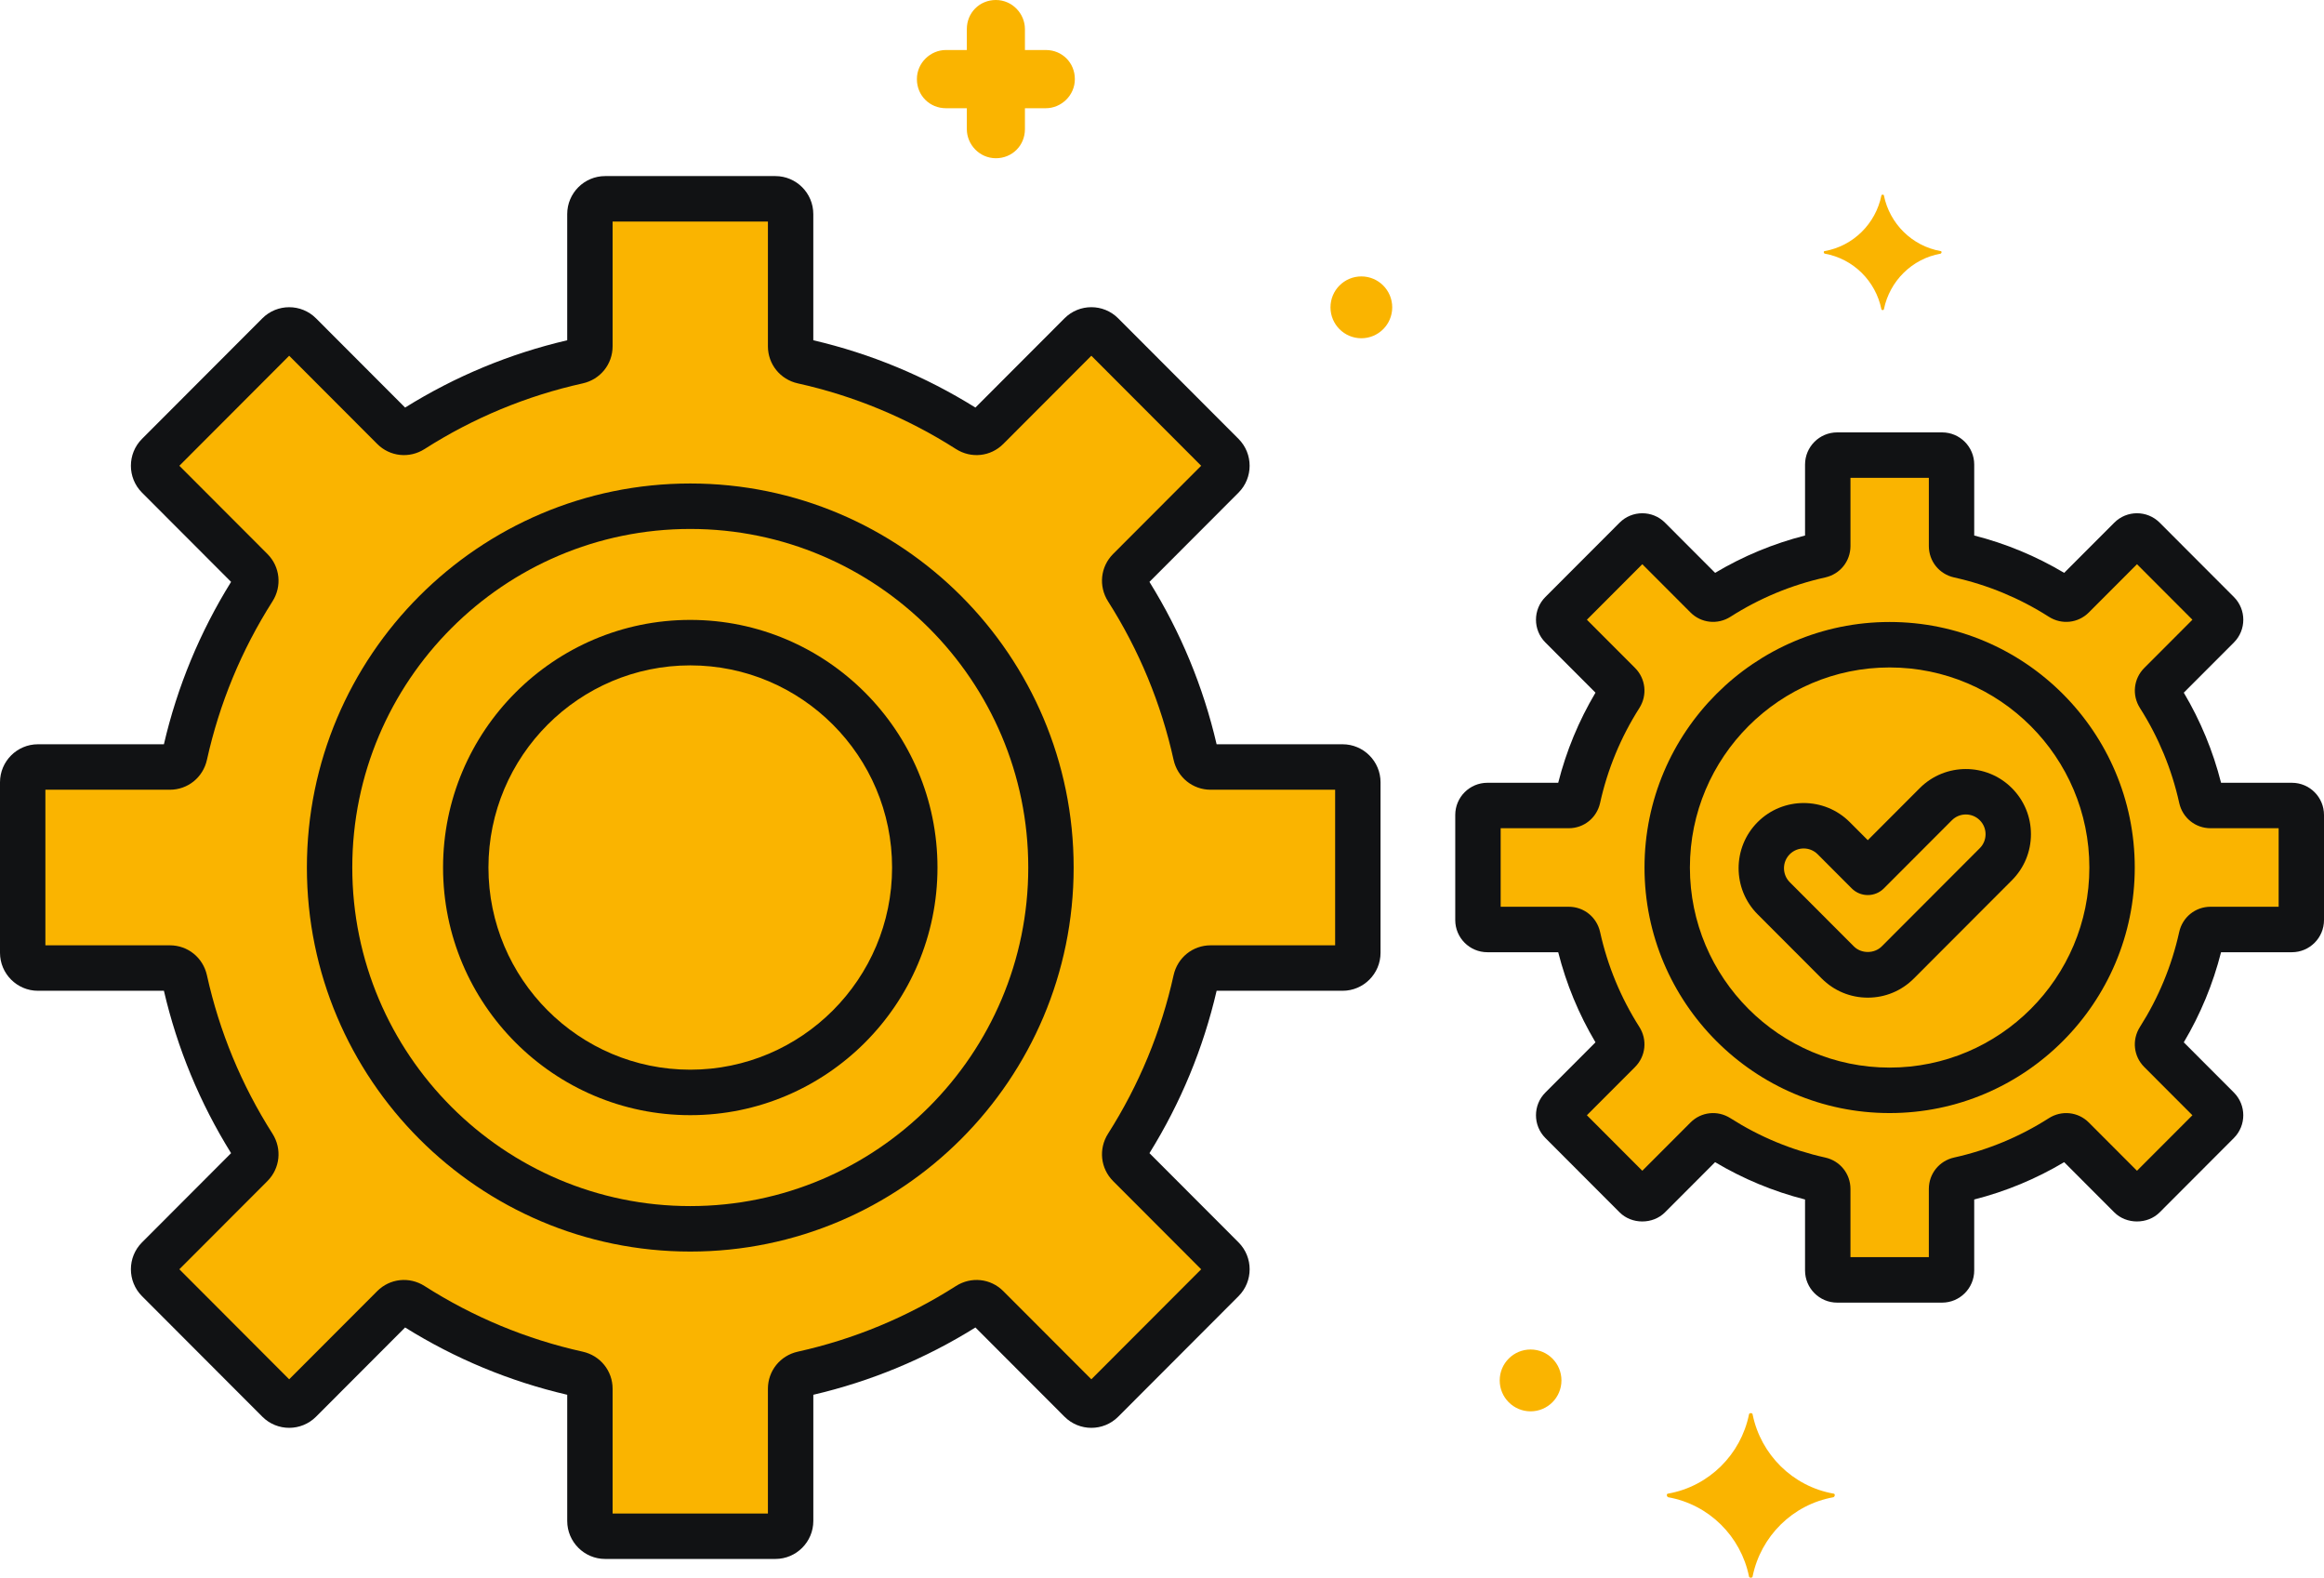
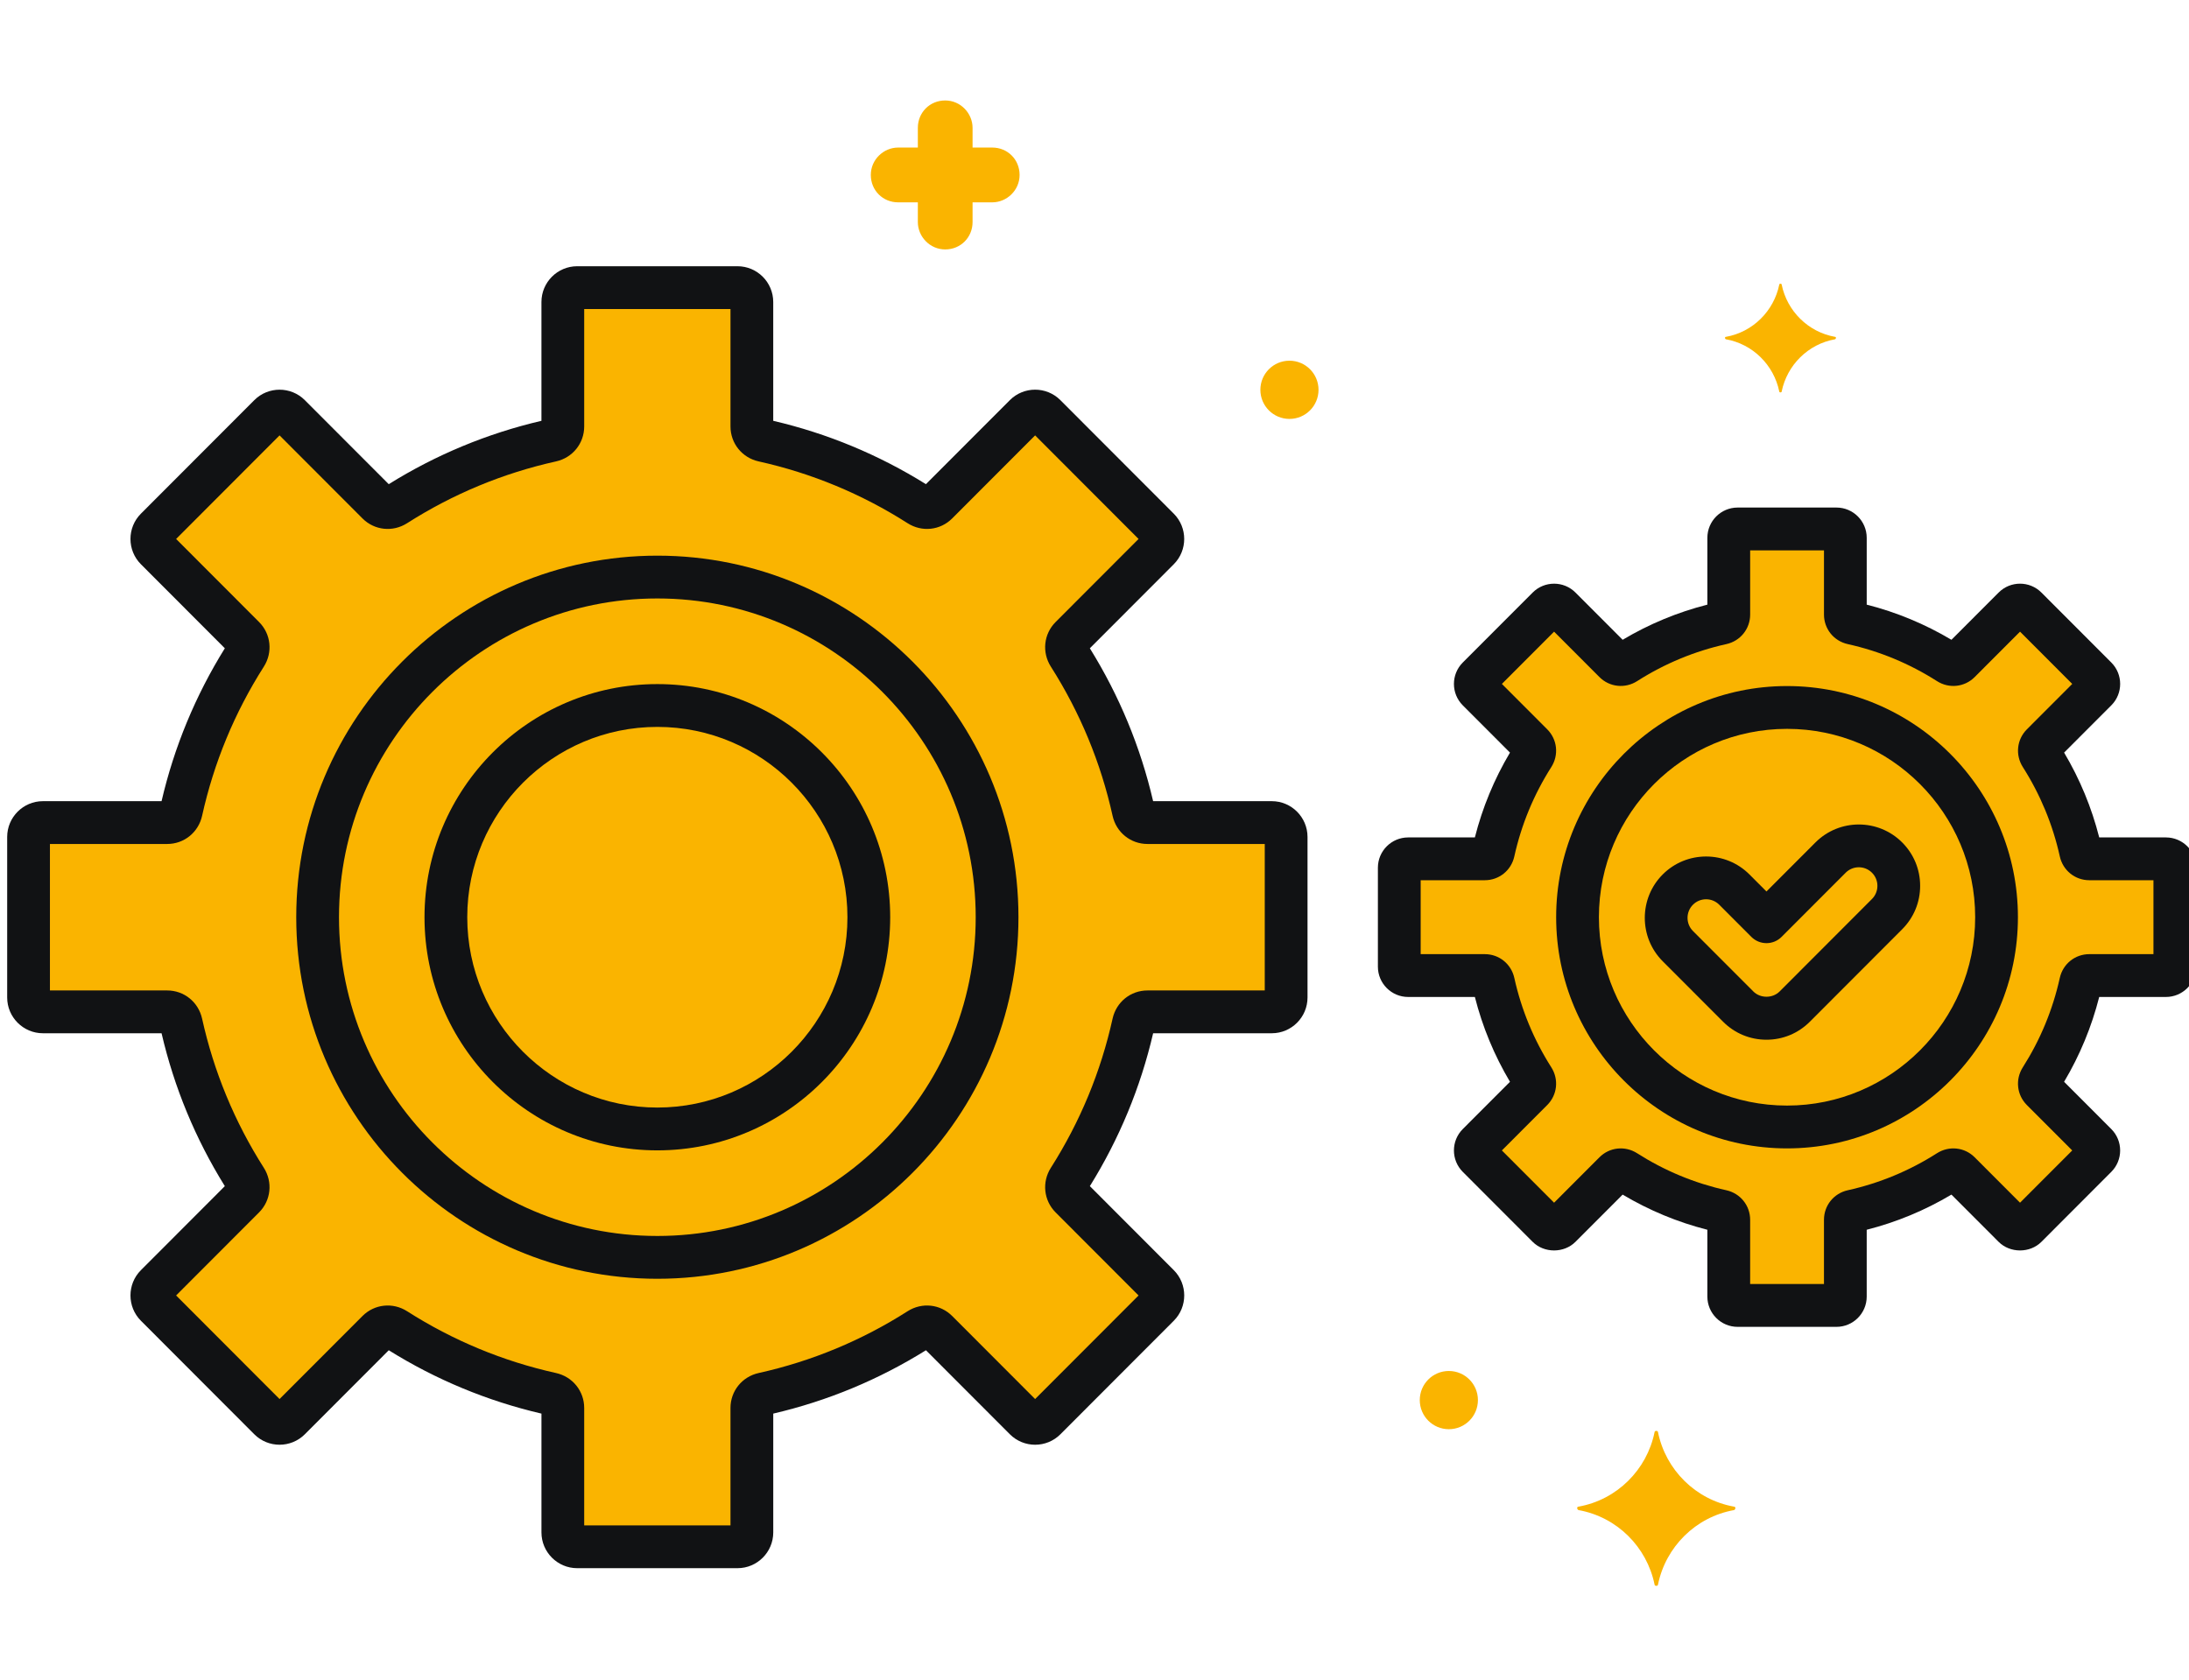
- <svg xmlns="http://www.w3.org/2000/svg" width="305" height="207" viewBox="0 0 305 207" fill="none">
-   <g id="Layer_31">
-     <g id="Group">
-       <path id="Path" d="M106.82 45.969C106.82 45.969 96.14 45.969 96.14 45.969C95.557 45.969 95.061 45.559 94.935 44.989C93.865 40.153 91.964 35.63 89.387 31.58C89.073 31.087 89.134 30.446 89.546 30.034C89.546 30.034 97.099 22.471 97.099 22.471C97.58 21.988 97.58 21.206 97.099 20.724C97.099 20.724 87.358 10.969 87.358 10.969C86.876 10.487 86.095 10.487 85.614 10.969C85.614 10.969 78.061 18.532 78.061 18.532C77.649 18.945 77.008 19.006 76.517 18.692C72.474 16.111 67.957 14.207 63.127 13.136C62.557 13.009 62.148 12.513 62.148 11.93C62.148 11.93 62.148 1.235 62.148 1.235C62.148 0.552 61.595 0 60.914 0C60.914 0 47.138 0 47.138 0C46.457 0 45.905 0.554 45.905 1.235C45.905 1.235 45.905 11.93 45.905 11.93C45.905 12.513 45.495 13.009 44.926 13.136C40.097 14.207 35.58 16.111 31.535 18.692C31.043 19.006 30.404 18.945 29.991 18.532C29.991 18.532 22.439 10.969 22.439 10.969C21.958 10.487 21.176 10.487 20.695 10.969C20.695 10.969 10.954 20.724 10.954 20.724C10.473 21.206 10.473 21.988 10.954 22.471C10.954 22.471 18.506 30.034 18.506 30.034C18.918 30.446 18.979 31.088 18.666 31.58C16.089 35.63 14.187 40.152 13.117 44.989C12.991 45.559 12.495 45.969 11.913 45.969C11.913 45.969 1.233 45.969 1.233 45.969C0.552 45.969 0 46.523 0 47.204C0 47.204 0 61 0 61C0 61.682 0.553 62.236 1.233 62.236C1.233 62.236 11.913 62.236 11.913 62.236C12.495 62.236 12.991 62.646 13.117 63.217C14.187 68.052 16.089 72.575 18.666 76.626C18.979 77.119 18.918 77.759 18.506 78.172C18.506 78.172 10.954 85.735 10.954 85.735C10.473 86.217 10.473 87 10.954 87.482C10.954 87.482 20.695 97.236 20.695 97.236C21.176 97.718 21.958 97.718 22.439 97.236C22.439 97.236 29.991 89.672 29.991 89.672C30.404 89.259 31.045 89.198 31.535 89.512C35.579 92.093 40.096 93.998 44.926 95.069C45.495 95.195 45.905 95.691 45.905 96.275C45.905 96.275 45.905 106.97 45.905 106.97C45.905 107.652 46.458 108.204 47.138 108.204C47.138 108.204 60.914 108.204 60.914 108.204C61.596 108.204 62.148 107.651 62.148 106.97C62.148 106.97 62.148 96.275 62.148 96.275C62.148 95.691 62.557 95.195 63.127 95.069C67.957 93.997 72.472 92.093 76.517 89.512C77.009 89.198 77.649 89.259 78.061 89.672C78.061 89.672 85.614 97.236 85.614 97.236C86.095 97.718 86.876 97.718 87.358 97.236C87.358 97.236 97.099 87.482 97.099 87.482C97.58 87 97.58 86.217 97.099 85.735C97.099 85.735 89.546 78.172 89.546 78.172C89.134 77.759 89.073 77.117 89.387 76.626C91.964 72.576 93.865 68.053 94.935 63.217C95.061 62.647 95.557 62.236 96.14 62.236C96.14 62.236 106.82 62.236 106.82 62.236C107.501 62.236 108.053 61.682 108.053 61C108.053 61 108.053 47.204 108.053 47.204C108.053 46.523 107.5 45.969 106.82 45.969C106.82 45.969 106.82 45.969 106.82 45.969Z" fill="#FAB400" fill-rule="evenodd" transform="translate(193.97 59.719)" />
-       <path id="Path" d="M173.222 74.546C173.222 74.546 155.903 74.546 155.903 74.546C154.958 74.546 154.154 73.88 153.949 72.956C152.215 65.114 149.131 57.78 144.952 51.213C144.443 50.415 144.542 49.375 145.21 48.705C145.21 48.705 157.458 36.44 157.458 36.44C158.24 35.658 158.24 34.389 157.458 33.607C157.458 33.607 141.661 17.788 141.661 17.788C140.88 17.005 139.613 17.005 138.832 17.788C138.832 17.788 126.584 30.053 126.584 30.053C125.915 30.722 124.877 30.821 124.079 30.311C117.522 26.126 110.198 23.038 102.367 21.301C101.444 21.096 100.779 20.292 100.779 19.345C100.779 19.345 100.779 2.003 100.779 2.003C100.779 0.897 99.883 0 98.779 0C98.779 0 76.441 0 76.441 0C75.337 0 74.441 0.897 74.441 2.003C74.441 2.003 74.441 19.346 74.441 19.346C74.441 20.292 73.776 21.097 72.852 21.302C65.021 23.04 57.698 26.127 51.14 30.313C50.343 30.822 49.304 30.723 48.636 30.054C48.636 30.054 36.388 17.789 36.388 17.789C35.606 17.006 34.34 17.006 33.559 17.789C33.559 17.789 17.763 33.607 17.763 33.607C16.981 34.389 16.981 35.658 17.763 36.44C17.763 36.44 30.01 48.705 30.01 48.705C30.679 49.375 30.778 50.415 30.269 51.213C26.09 57.781 23.006 65.114 21.271 72.956C21.067 73.88 20.264 74.546 19.317 74.546C19.317 74.546 2 74.546 2 74.546C0.896 74.546 0 75.444 0 76.549C0 76.549 0 98.921 0 98.921C0 100.027 0.896 100.924 2 100.924C2 100.924 19.319 100.924 19.319 100.924C20.264 100.924 21.068 101.59 21.273 102.515C23.007 110.357 26.091 117.691 30.27 124.257C30.779 125.055 30.68 126.096 30.012 126.765C30.012 126.765 17.764 139.03 17.764 139.03C16.982 139.813 16.982 141.081 17.764 141.864C17.764 141.864 33.561 157.683 33.561 157.683C34.342 158.465 35.609 158.465 36.39 157.683C36.39 157.683 48.638 145.418 48.638 145.418C49.306 144.748 50.345 144.649 51.142 145.159C57.7 149.344 65.024 152.432 72.855 154.169C73.778 154.374 74.443 155.178 74.443 156.126C74.443 156.126 74.443 173.468 74.443 173.468C74.443 174.574 75.339 175.472 76.443 175.472C76.443 175.472 98.783 175.472 98.783 175.472C99.888 175.472 100.784 174.574 100.784 173.468C100.784 173.468 100.784 156.126 100.784 156.126C100.784 155.18 101.449 154.374 102.372 154.169C110.203 152.432 117.527 149.344 124.084 145.159C124.881 144.649 125.92 144.749 126.589 145.418C126.589 145.418 138.836 157.683 138.836 157.683C139.618 158.465 140.884 158.465 141.666 157.683C141.666 157.683 157.463 141.864 157.463 141.864C158.244 141.081 158.244 139.813 157.463 139.03C157.463 139.03 145.215 126.765 145.215 126.765C144.547 126.096 144.448 125.055 144.957 124.257C149.136 117.691 152.219 110.357 153.954 102.515C154.159 101.59 154.962 100.924 155.908 100.924C155.908 100.924 173.226 100.924 173.226 100.924C174.331 100.924 175.227 100.027 175.227 98.921C175.227 98.921 175.227 76.549 175.227 76.549C175.222 75.442 174.326 74.546 173.222 74.546C173.222 74.546 173.222 74.546 173.222 74.546Z" fill="#FAB400" fill-rule="evenodd" transform="translate(2.979 26.086)" />
-       <path id="Oval" d="M0 47.427C0 21.234 21.204 0 47.361 0C73.517 0 94.721 21.234 94.721 47.427C94.721 73.62 73.517 94.854 47.361 94.854C21.204 94.854 0 73.62 0 47.427Z" fill="#FAB400" fill-rule="evenodd" transform="translate(43.292 66.383)" />
-       <path id="Oval" d="M0 29.506C0 13.21 13.192 0 29.465 0C45.738 0 58.93 13.21 58.93 29.506C58.93 45.802 45.738 59.012 29.465 59.012C13.192 59.012 0 45.802 0 29.506Z" fill="#FAB400" fill-rule="evenodd" transform="translate(61.125 84.313)" />
-       <path id="Oval" d="M0 29.233C0 13.088 13.07 0 29.192 0C45.314 0 58.384 13.088 58.384 29.233C58.384 45.378 45.314 58.466 29.192 58.466C13.07 58.466 0 45.378 0 29.233Z" fill="#FAB400" fill-rule="evenodd" transform="translate(218.803 84.586)" />
-       <path id="Path" d="M30.782 1.632C28.608 -0.544 25.085 -0.544 22.91 1.632C22.91 1.632 13.98 10.575 13.98 10.575C13.98 10.575 9.502 6.092 9.502 6.092C7.328 3.916 3.805 3.916 1.631 6.092C-0.544 8.268 -0.544 11.798 1.631 13.975C1.631 13.975 10.043 22.399 10.043 22.399C11.131 23.487 12.555 24.031 13.98 24.031C15.405 24.031 16.828 23.487 17.916 22.399C17.916 22.399 30.783 9.514 30.783 9.514C32.956 7.339 32.956 3.81 30.782 1.632C30.782 1.632 30.782 1.632 30.782 1.632Z" fill="#FAB400" fill-rule="evenodd" transform="translate(231.148 103.879)" />
-       <path id="Path" d="M15.341 7.408C11.579 6.739 8.653 3.808 7.9 0.125C7.9 -0.042 7.565 -0.042 7.565 0.125C6.812 3.808 3.888 6.739 0.125 7.408C-0.042 7.408 -0.042 7.658 0.125 7.743C3.886 8.412 6.812 11.343 7.565 15.026C7.565 15.193 7.9 15.193 7.9 15.026C8.652 11.343 11.578 8.412 15.341 7.743C15.507 7.658 15.507 7.408 15.341 7.408C15.341 7.408 15.341 7.408 15.341 7.408Z" fill="#FAB400" fill-rule="evenodd" transform="translate(239.346 25.535)" />
-       <path id="Path" d="M4.051 0C1.813 0 0 1.816 0 4.056C0 6.297 1.813 8.113 4.051 8.113C6.288 8.113 8.102 6.297 8.102 4.056C8.102 1.816 6.287 0 4.051 0C4.051 0 4.051 0 4.051 0Z" fill="#FAB400" fill-rule="evenodd" transform="translate(174.612 36.266)" />
-       <path id="Path" d="M16.918 6.562L14.178 6.562C14.178 6.562 14.178 3.818 14.178 3.818C14.178 1.79 12.51 0 10.365 0C8.221 0 6.553 1.67 6.553 3.818C6.553 3.818 6.553 6.562 6.553 6.562C6.553 6.562 3.813 6.562 3.813 6.562C1.787 6.562 0 8.232 0 10.38C0 12.527 1.668 14.198 3.813 14.198C3.813 14.198 6.553 14.198 6.553 14.198C6.553 14.198 6.553 16.942 6.553 16.942C6.553 18.97 8.221 20.76 10.365 20.76C12.51 20.76 14.178 19.089 14.178 16.942C14.178 16.942 14.178 14.198 14.178 14.198C14.178 14.198 16.918 14.198 16.918 14.198C18.943 14.198 20.73 12.527 20.73 10.38C20.73 8.232 19.063 6.562 16.918 6.562C16.918 6.562 16.918 6.562 16.918 6.562Z" fill="#FAB400" fill-rule="evenodd" transform="translate(120.333 0)" />
-       <path id="Path" d="M21.862 10.559C16.501 9.604 12.331 5.429 11.259 0.179C11.259 -0.06 10.782 -0.06 10.782 0.179C9.71 5.429 5.54 9.604 0.179 10.559C-0.06 10.559 -0.06 10.917 0.179 11.036C5.54 11.991 9.71 16.166 10.782 21.416C10.782 21.654 11.259 21.654 11.259 21.416C12.331 16.166 16.501 11.991 21.862 11.036C22.101 10.917 22.101 10.559 21.862 10.559C21.862 10.559 21.862 10.559 21.862 10.559Z" fill="#FAB400" fill-rule="evenodd" transform="translate(218.754 185.402)" />
-       <path id="Path" d="M4.051 0C1.813 0 0 1.816 0 4.056C0 6.297 1.813 8.113 4.051 8.113C6.288 8.113 8.102 6.297 8.102 4.056C8.102 1.816 6.288 0 4.051 0C4.051 0 4.051 0 4.051 0Z" fill="#FAB400" fill-rule="evenodd" transform="translate(196.821 177.055)" />
-       <path id="Shape" d="M109.803 45.971C109.803 45.971 100.505 45.971 100.505 45.971C99.448 41.809 97.808 37.843 95.613 34.148C95.613 34.148 102.19 27.563 102.19 27.563C103.833 25.919 103.833 23.242 102.19 21.597C102.19 21.597 92.449 11.843 92.449 11.843C90.806 10.196 88.132 10.197 86.492 11.843C86.492 11.843 79.915 18.428 79.915 18.428C76.224 16.231 72.264 14.587 68.109 13.53C68.109 13.53 68.109 4.218 68.109 4.218C68.109 1.892 66.22 0 63.897 0C63.897 0 50.12 0 50.12 0C47.797 0 45.907 1.892 45.907 4.218C45.907 4.218 45.907 13.53 45.907 13.53C41.752 14.588 37.79 16.231 34.103 18.428C34.103 18.428 27.525 11.841 27.525 11.841C25.882 10.198 23.21 10.2 21.569 11.843C21.569 11.843 11.827 21.597 11.827 21.597C10.184 23.241 10.184 25.917 11.827 27.563C11.827 27.563 18.404 34.148 18.404 34.148C16.208 37.845 14.567 41.81 13.512 45.971C13.512 45.971 4.213 45.971 4.213 45.971C1.89 45.971 0 47.863 0 50.19C0 50.19 0 63.985 0 63.985C0 66.31 1.89 68.203 4.213 68.203C4.213 68.203 13.512 68.203 13.512 68.203C14.567 72.363 16.208 76.328 18.404 80.025C18.404 80.025 11.827 86.611 11.827 86.611C10.184 88.255 10.184 90.931 11.827 92.576C11.827 92.576 21.567 102.33 21.567 102.33C23.159 103.926 25.933 103.925 27.525 102.331C27.525 102.331 34.102 95.745 34.102 95.745C37.791 97.943 41.752 99.587 45.906 100.644C45.906 100.644 45.906 109.956 45.906 109.956C45.906 112.282 47.796 114.175 50.119 114.175C50.119 114.175 63.895 114.175 63.895 114.175C66.219 114.175 68.108 112.282 68.108 109.956C68.108 109.956 68.108 100.644 68.108 100.644C72.263 99.587 76.223 97.944 79.914 95.745C79.914 95.745 86.489 102.33 86.489 102.33C88.08 103.925 90.858 103.925 92.448 102.331C92.448 102.331 102.188 92.576 102.188 92.576C103.831 90.932 103.831 88.256 102.188 86.611C102.188 86.611 95.612 80.025 95.612 80.025C97.806 76.33 99.447 72.365 100.504 68.203C100.504 68.203 109.802 68.203 109.802 68.203C112.125 68.203 114.014 66.31 114.014 63.985C114.014 63.985 114.014 50.19 114.014 50.19C114.016 47.863 112.126 45.971 109.803 45.971C109.803 45.971 109.803 45.971 109.803 45.971ZM108.059 62.236C108.059 62.236 99.123 62.236 99.123 62.236C97.132 62.236 95.442 63.602 95.01 65.555C94.031 69.983 92.297 74.172 89.859 78.004C88.784 79.692 89.016 81.855 90.424 83.264C90.424 83.264 96.744 89.592 96.744 89.592L89.47 96.874C89.47 96.874 83.151 90.546 83.151 90.546C81.744 89.136 79.583 88.906 77.9 89.979C74.071 92.423 69.888 94.158 65.466 95.139C63.515 95.573 62.154 97.266 62.154 99.258C62.154 99.258 62.154 108.206 62.154 108.206L51.867 108.206C51.867 108.206 51.867 99.258 51.867 99.258C51.867 97.267 50.504 95.573 48.553 95.139C44.131 94.159 39.948 92.423 36.12 89.981C34.433 88.903 32.273 89.137 30.869 90.547C30.869 90.547 24.549 96.874 24.549 96.874L17.275 89.591C17.275 89.591 23.597 83.261 23.597 83.261C25.003 81.851 25.234 79.689 24.161 78.004C21.721 74.171 19.988 69.981 19.009 65.553C18.576 63.599 16.885 62.236 14.896 62.236C14.896 62.236 5.961 62.236 5.961 62.236L5.961 51.934C5.961 51.934 14.896 51.934 14.896 51.934C16.885 51.934 18.576 50.571 19.009 48.616C19.988 44.189 21.721 40 24.161 36.167C25.234 34.481 25.003 32.318 23.596 30.906C23.596 30.906 17.277 24.578 17.277 24.578L24.55 17.294C24.55 17.294 30.868 23.621 30.868 23.621C32.273 25.03 34.432 25.264 36.121 24.189C39.948 21.747 44.131 20.011 48.555 19.03C50.505 18.597 51.868 16.903 51.868 14.912C51.868 14.912 51.868 5.965 51.868 5.965L62.155 5.965C62.155 5.965 62.155 14.912 62.155 14.912C62.155 16.903 63.517 18.597 65.468 19.03C69.889 20.011 74.073 21.747 77.903 24.19C79.587 25.264 81.747 25.032 83.153 23.622C83.153 23.622 89.472 17.294 89.472 17.294L96.746 24.578C96.746 24.578 90.427 30.906 90.427 30.906C89.019 32.315 88.787 34.478 89.861 36.165C92.3 39.998 94.033 44.187 95.013 48.614C95.444 50.569 97.136 51.934 99.125 51.934C99.125 51.934 108.061 51.934 108.061 51.934L108.061 62.236L108.059 62.236Z" fill="#111214" transform="translate(190.986 56.73)" />
-       <path id="Shape" d="M176.2 74.546C176.2 74.546 159.668 74.546 159.668 74.546C157.913 66.995 154.95 59.836 150.852 53.241C150.852 53.241 162.544 41.531 162.544 41.531C164.485 39.588 164.485 36.425 162.544 34.48C162.544 34.48 146.747 18.661 146.747 18.661C144.806 16.716 141.647 16.715 139.706 18.661C139.706 18.661 128.012 30.37 128.012 30.37C121.427 26.266 114.278 23.299 106.737 21.541C106.737 21.541 106.737 4.986 106.737 4.986C106.737 2.237 104.503 0 101.758 0C101.758 0 79.419 0 79.419 0C76.674 0 74.441 2.237 74.441 4.986C74.441 4.986 74.441 21.542 74.441 21.542C66.9 23.3 59.75 26.267 53.166 30.371C53.166 30.371 41.473 18.662 41.473 18.662C39.532 16.718 36.373 16.719 34.432 18.662C34.432 18.662 18.635 34.48 18.635 34.48C16.694 36.424 16.694 39.587 18.635 41.531C18.635 41.531 30.327 53.241 30.327 53.241C26.23 59.834 23.266 66.995 21.511 74.546C21.511 74.546 4.979 74.546 4.979 74.546C2.234 74.546 0 76.783 0 79.532C0 79.532 0 101.902 0 101.902C0 104.651 2.234 106.888 4.979 106.888C4.979 106.888 21.512 106.888 21.512 106.888C23.267 114.441 26.23 121.6 30.327 128.193C30.327 128.193 18.635 139.902 18.635 139.902C16.694 141.846 16.694 145.009 18.635 146.953C18.635 146.953 34.432 162.772 34.432 162.772C36.371 164.716 39.531 164.717 41.473 162.772C41.473 162.772 53.167 151.063 53.167 151.063C59.75 155.168 66.901 158.135 74.442 159.892C74.442 159.892 74.442 176.448 74.442 176.448C74.442 179.196 76.676 181.433 79.421 181.433C79.421 181.433 101.761 181.433 101.761 181.433C104.506 181.433 106.74 179.196 106.74 176.448C106.74 176.448 106.74 159.892 106.74 159.892C114.281 158.134 121.431 155.168 128.015 151.063C128.015 151.063 139.708 162.772 139.708 162.772C141.65 164.718 144.81 164.717 146.75 162.772C146.75 162.772 162.547 146.953 162.547 146.953C164.487 145.01 164.487 141.847 162.547 139.902C162.547 139.902 150.854 128.193 150.854 128.193C154.952 121.599 157.916 114.438 159.669 106.888C159.669 106.888 176.202 106.888 176.202 106.888C178.947 106.888 181.181 104.651 181.181 101.902C181.181 101.902 181.181 79.532 181.181 79.532C181.179 76.783 178.945 74.546 176.2 74.546C176.2 74.546 176.2 74.546 176.2 74.546ZM175.222 100.924C175.222 100.924 158.882 100.924 158.882 100.924C156.532 100.924 154.533 102.538 154.02 104.851C152.385 112.244 149.491 119.237 145.419 125.637C144.149 127.633 144.422 130.191 146.084 131.857C146.084 131.857 157.64 143.43 157.64 143.43L143.227 157.863C143.227 157.863 131.671 146.292 131.671 146.292C130.008 144.626 127.455 144.353 125.459 145.625C119.07 149.703 112.087 152.601 104.702 154.238C102.393 154.751 100.78 156.753 100.78 159.107C100.78 159.107 100.78 175.47 100.78 175.47L80.398 175.47C80.398 175.47 80.398 159.107 80.398 159.107C80.398 156.754 78.784 154.752 76.475 154.238C69.092 152.601 62.109 149.703 55.719 145.624C53.724 144.353 51.17 144.626 49.508 146.291C49.508 146.291 37.951 157.862 37.951 157.862L23.538 143.428C23.538 143.428 35.095 131.855 35.095 131.855C36.757 130.19 37.03 127.633 35.759 125.636C31.687 119.239 28.793 112.245 27.157 104.85C26.645 102.538 24.646 100.924 22.296 100.924C22.296 100.924 5.957 100.924 5.957 100.924L5.957 80.511C5.957 80.511 22.297 80.511 22.297 80.511C24.648 80.511 26.646 78.896 27.159 76.584C28.795 69.19 31.688 62.196 35.761 55.798C37.032 53.8 36.757 51.242 35.095 49.579C35.095 49.579 23.539 38.006 23.539 38.006L37.952 23.572C37.952 23.572 49.509 35.147 49.509 35.147C51.172 36.811 53.727 37.084 55.72 35.811C62.111 31.733 69.094 28.835 76.474 27.198C78.784 26.686 80.398 24.684 80.398 22.329C80.398 22.329 80.398 5.965 80.398 5.965L100.781 5.965C100.781 5.965 100.781 22.328 100.781 22.328C100.781 24.683 102.395 26.685 104.704 27.197C112.086 28.834 119.068 31.732 125.459 35.81C127.454 37.084 130.009 36.81 131.67 35.144C131.67 35.144 143.227 23.571 143.227 23.571L157.64 38.005C157.64 38.005 146.084 49.578 146.084 49.578C144.422 51.242 144.148 53.799 145.419 55.798C149.491 62.196 152.385 69.19 154.02 76.584C154.532 78.896 156.531 80.511 158.882 80.511C158.882 80.511 175.222 80.511 175.222 80.511L175.222 100.924Z" fill="#111214" transform="translate(0 23.102)" />
-       <path id="Shape" d="M50.315 0C22.57 0 0 22.603 0 50.385C0 78.167 22.571 100.771 50.315 100.771C78.058 100.771 100.629 78.168 100.629 50.385C100.629 22.602 78.058 0 50.314 0C50.314 0 50.315 0 50.315 0ZM50.314 94.805C25.856 94.805 5.957 74.879 5.957 50.385C5.957 25.892 25.856 5.965 50.314 5.965C74.773 5.965 94.672 25.892 94.672 50.385C94.672 74.879 74.773 94.805 50.314 94.805C50.314 94.805 50.314 94.805 50.314 94.805Z" fill="#111214" transform="translate(40.276 63.434)" />
-       <path id="Shape" d="M32.443 0C14.553 0 0 14.575 0 32.489C0 50.403 14.554 64.978 32.443 64.978C50.332 64.978 64.887 50.403 64.887 32.489C64.887 14.575 50.332 0 32.443 0C32.443 0 32.443 0 32.443 0ZM32.443 59.012C17.839 59.012 5.957 47.113 5.957 32.488C5.957 17.863 17.839 5.965 32.443 5.965C47.048 5.965 58.929 17.863 58.929 32.488C58.929 47.113 47.048 59.012 32.443 59.012C32.443 59.012 32.443 59.012 32.443 59.012Z" fill="#111214" transform="translate(58.147 81.332)" />
-       <path id="Shape" d="M32.17 0C14.432 0 0 14.452 0 32.215C0 49.978 14.432 64.43 32.17 64.43C49.909 64.43 64.34 49.978 64.34 32.215C64.341 14.452 49.909 0 32.17 0C32.17 0 32.17 0 32.17 0ZM32.17 58.464C17.716 58.464 5.957 46.688 5.957 32.214C5.957 17.739 17.716 5.965 32.17 5.965C46.625 5.965 58.383 17.741 58.383 32.214C58.383 46.687 46.625 58.464 32.17 58.464C32.17 58.464 32.17 58.464 32.17 58.464Z" fill="#111214" transform="translate(215.824 81.605)" />
-       <path id="Shape" d="M35.863 2.501C32.532 -0.834 27.111 -0.834 23.778 2.501C23.778 2.501 16.953 9.335 16.953 9.335C16.953 9.335 14.582 6.961 14.582 6.961C11.251 3.626 5.83 3.626 2.498 6.961C-0.833 10.297 -0.833 15.725 2.498 19.062C2.498 19.062 10.912 27.488 10.912 27.488C12.525 29.103 14.671 29.993 16.953 29.993C19.234 29.993 21.38 29.103 22.994 27.487C22.994 27.487 35.861 14.601 35.861 14.601C37.476 12.986 38.365 10.836 38.365 8.551C38.366 6.265 37.477 4.116 35.863 2.501C35.863 2.501 35.863 2.501 35.863 2.501ZM31.651 10.385C31.651 10.385 18.785 23.269 18.785 23.269C17.807 24.248 16.102 24.248 15.125 23.269C15.125 23.269 6.711 14.844 6.711 14.844C5.702 13.833 5.702 12.189 6.711 11.179C7.215 10.674 7.879 10.421 8.541 10.421C9.204 10.421 9.866 10.674 10.371 11.179C10.371 11.179 14.847 15.662 14.847 15.662C15.406 16.222 16.164 16.535 16.954 16.535C17.744 16.535 18.501 16.222 19.06 15.662C19.06 15.662 27.991 6.719 27.991 6.719C29.001 5.708 30.643 5.708 31.652 6.719C32.141 7.208 32.41 7.858 32.41 8.551C32.409 9.245 32.139 9.896 31.651 10.385C31.651 10.385 31.651 10.385 31.651 10.385Z" fill="#111214" transform="translate(228.174 100.898)" />
+ <svg xmlns="http://www.w3.org/2000/svg" width="305" height="234" viewBox="0 0 305 234" fill="none">
+   <defs>
+     <clipPath id="clip_path_1">
+       <rect width="305" height="234" />
+     </clipPath>
+   </defs>
+   <g clip-path="url(#clip_path_1)">
+     <rect width="305" height="234" />
+     <g id="Layer_31" transform="translate(1 14)">
+       <g id="Group">
+         <path id="Path" d="M106.82 45.969C106.82 45.969 96.14 45.969 96.14 45.969C95.557 45.969 95.061 45.559 94.935 44.989C93.865 40.153 91.964 35.63 89.387 31.58C89.073 31.087 89.134 30.446 89.546 30.034C89.546 30.034 97.099 22.471 97.099 22.471C97.58 21.988 97.58 21.206 97.099 20.724C97.099 20.724 87.358 10.969 87.358 10.969C86.876 10.487 86.095 10.487 85.614 10.969C85.614 10.969 78.061 18.532 78.061 18.532C77.649 18.945 77.008 19.006 76.517 18.692C72.474 16.111 67.957 14.207 63.127 13.136C62.557 13.009 62.148 12.513 62.148 11.93C62.148 11.93 62.148 1.235 62.148 1.235C62.148 0.552 61.595 0 60.914 0C60.914 0 47.138 0 47.138 0C46.457 0 45.905 0.554 45.905 1.235C45.905 1.235 45.905 11.93 45.905 11.93C45.905 12.513 45.495 13.009 44.926 13.136C40.097 14.207 35.58 16.111 31.535 18.692C31.043 19.006 30.404 18.945 29.991 18.532C29.991 18.532 22.439 10.969 22.439 10.969C21.958 10.487 21.176 10.487 20.695 10.969C20.695 10.969 10.954 20.724 10.954 20.724C10.473 21.206 10.473 21.988 10.954 22.471C10.954 22.471 18.506 30.034 18.506 30.034C18.918 30.446 18.979 31.088 18.666 31.58C16.089 35.63 14.187 40.152 13.117 44.989C12.991 45.559 12.495 45.969 11.913 45.969C11.913 45.969 1.233 45.969 1.233 45.969C0.552 45.969 0 46.523 0 47.204C0 47.204 0 61 0 61C0 61.682 0.553 62.236 1.233 62.236C1.233 62.236 11.913 62.236 11.913 62.236C12.495 62.236 12.991 62.646 13.117 63.217C14.187 68.052 16.089 72.575 18.666 76.626C18.979 77.119 18.918 77.759 18.506 78.172C18.506 78.172 10.954 85.735 10.954 85.735C10.473 86.217 10.473 87 10.954 87.482C10.954 87.482 20.695 97.236 20.695 97.236C21.176 97.718 21.958 97.718 22.439 97.236C22.439 97.236 29.991 89.672 29.991 89.672C30.404 89.259 31.045 89.198 31.535 89.512C35.579 92.093 40.096 93.998 44.926 95.069C45.495 95.195 45.905 95.691 45.905 96.275C45.905 96.275 45.905 106.97 45.905 106.97C45.905 107.652 46.458 108.204 47.138 108.204C47.138 108.204 60.914 108.204 60.914 108.204C61.596 108.204 62.148 107.651 62.148 106.97C62.148 106.97 62.148 96.275 62.148 96.275C62.148 95.691 62.557 95.195 63.127 95.069C67.957 93.997 72.472 92.093 76.517 89.512C77.009 89.198 77.649 89.259 78.061 89.672C78.061 89.672 85.614 97.236 85.614 97.236C86.095 97.718 86.876 97.718 87.358 97.236C87.358 97.236 97.099 87.482 97.099 87.482C97.58 87 97.58 86.217 97.099 85.735C97.099 85.735 89.546 78.172 89.546 78.172C89.134 77.759 89.073 77.117 89.387 76.626C91.964 72.576 93.865 68.053 94.935 63.217C95.061 62.647 95.557 62.236 96.14 62.236C96.14 62.236 106.82 62.236 106.82 62.236C107.501 62.236 108.053 61.682 108.053 61C108.053 61 108.053 47.204 108.053 47.204C108.053 46.523 107.5 45.969 106.82 45.969C106.82 45.969 106.82 45.969 106.82 45.969Z" fill="#FAB400" fill-rule="evenodd" transform="translate(193.97 59.719)" />
+         <path id="Path" d="M173.222 74.546C173.222 74.546 155.903 74.546 155.903 74.546C154.958 74.546 154.154 73.88 153.949 72.956C152.215 65.114 149.131 57.78 144.952 51.213C144.443 50.415 144.542 49.375 145.21 48.705C145.21 48.705 157.458 36.44 157.458 36.44C158.24 35.658 158.24 34.389 157.458 33.607C157.458 33.607 141.661 17.788 141.661 17.788C140.88 17.005 139.613 17.005 138.832 17.788C138.832 17.788 126.584 30.053 126.584 30.053C125.915 30.722 124.877 30.821 124.079 30.311C117.522 26.126 110.198 23.038 102.367 21.301C101.444 21.096 100.779 20.292 100.779 19.345C100.779 19.345 100.779 2.003 100.779 2.003C100.779 0.897 99.883 0 98.779 0C98.779 0 76.441 0 76.441 0C75.337 0 74.441 0.897 74.441 2.003C74.441 2.003 74.441 19.346 74.441 19.346C74.441 20.292 73.776 21.097 72.852 21.302C65.021 23.04 57.698 26.127 51.14 30.313C50.343 30.822 49.304 30.723 48.636 30.054C48.636 30.054 36.388 17.789 36.388 17.789C35.606 17.006 34.34 17.006 33.559 17.789C33.559 17.789 17.763 33.607 17.763 33.607C16.981 34.389 16.981 35.658 17.763 36.44C17.763 36.44 30.01 48.705 30.01 48.705C30.679 49.375 30.778 50.415 30.269 51.213C26.09 57.781 23.006 65.114 21.271 72.956C21.067 73.88 20.264 74.546 19.317 74.546C19.317 74.546 2 74.546 2 74.546C0.896 74.546 0 75.444 0 76.549C0 76.549 0 98.921 0 98.921C0 100.027 0.896 100.924 2 100.924C2 100.924 19.319 100.924 19.319 100.924C20.264 100.924 21.068 101.59 21.273 102.515C23.007 110.357 26.091 117.691 30.27 124.257C30.779 125.055 30.68 126.096 30.012 126.765C30.012 126.765 17.764 139.03 17.764 139.03C16.982 139.813 16.982 141.081 17.764 141.864C17.764 141.864 33.561 157.683 33.561 157.683C34.342 158.465 35.609 158.465 36.39 157.683C36.39 157.683 48.638 145.418 48.638 145.418C49.306 144.748 50.345 144.649 51.142 145.159C57.7 149.344 65.024 152.432 72.855 154.169C73.778 154.374 74.443 155.178 74.443 156.126C74.443 156.126 74.443 173.468 74.443 173.468C74.443 174.574 75.339 175.472 76.443 175.472C76.443 175.472 98.783 175.472 98.783 175.472C99.888 175.472 100.784 174.574 100.784 173.468C100.784 173.468 100.784 156.126 100.784 156.126C100.784 155.18 101.449 154.374 102.372 154.169C110.203 152.432 117.527 149.344 124.084 145.159C124.881 144.649 125.92 144.749 126.589 145.418C126.589 145.418 138.836 157.683 138.836 157.683C139.618 158.465 140.884 158.465 141.666 157.683C141.666 157.683 157.463 141.864 157.463 141.864C158.244 141.081 158.244 139.813 157.463 139.03C157.463 139.03 145.215 126.765 145.215 126.765C144.547 126.096 144.448 125.055 144.957 124.257C149.136 117.691 152.219 110.357 153.954 102.515C154.159 101.59 154.962 100.924 155.908 100.924C155.908 100.924 173.226 100.924 173.226 100.924C174.331 100.924 175.227 100.027 175.227 98.921C175.227 98.921 175.227 76.549 175.227 76.549C175.222 75.442 174.326 74.546 173.222 74.546C173.222 74.546 173.222 74.546 173.222 74.546Z" fill="#FAB400" fill-rule="evenodd" transform="translate(2.979 26.086)" />
+         <path id="Oval" d="M0 47.427C0 21.234 21.204 0 47.361 0C73.517 0 94.721 21.234 94.721 47.427C94.721 73.62 73.517 94.854 47.361 94.854C21.204 94.854 0 73.62 0 47.427Z" fill="#FAB400" fill-rule="evenodd" transform="translate(43.292 66.383)" />
+         <path id="Oval" d="M0 29.506C0 13.21 13.192 0 29.465 0C45.738 0 58.93 13.21 58.93 29.506C58.93 45.802 45.738 59.012 29.465 59.012C13.192 59.012 0 45.802 0 29.506Z" fill="#FAB400" fill-rule="evenodd" transform="translate(61.125 84.313)" />
+         <path id="Oval" d="M0 29.233C0 13.088 13.07 0 29.192 0C45.314 0 58.384 13.088 58.384 29.233C58.384 45.378 45.314 58.466 29.192 58.466C13.07 58.466 0 45.378 0 29.233Z" fill="#FAB400" fill-rule="evenodd" transform="translate(218.803 84.586)" />
+         <path id="Path" d="M30.782 1.632C28.608 -0.544 25.085 -0.544 22.91 1.632C22.91 1.632 13.98 10.575 13.98 10.575C13.98 10.575 9.502 6.092 9.502 6.092C7.328 3.916 3.805 3.916 1.631 6.092C-0.544 8.268 -0.544 11.798 1.631 13.975C1.631 13.975 10.043 22.399 10.043 22.399C11.131 23.487 12.555 24.031 13.98 24.031C15.405 24.031 16.828 23.487 17.916 22.399C17.916 22.399 30.783 9.514 30.783 9.514C32.956 7.339 32.956 3.81 30.782 1.632C30.782 1.632 30.782 1.632 30.782 1.632Z" fill="#FAB400" fill-rule="evenodd" transform="translate(231.148 103.879)" />
+         <path id="Path" d="M15.341 7.408C11.579 6.739 8.653 3.808 7.9 0.125C7.9 -0.042 7.565 -0.042 7.565 0.125C6.812 3.808 3.888 6.739 0.125 7.408C-0.042 7.408 -0.042 7.658 0.125 7.743C3.886 8.412 6.812 11.343 7.565 15.026C7.565 15.193 7.9 15.193 7.9 15.026C8.652 11.343 11.578 8.412 15.341 7.743C15.507 7.658 15.507 7.408 15.341 7.408C15.341 7.408 15.341 7.408 15.341 7.408Z" fill="#FAB400" fill-rule="evenodd" transform="translate(239.346 25.535)" />
+         <path id="Path" d="M4.051 0C1.813 0 0 1.816 0 4.056C0 6.297 1.813 8.113 4.051 8.113C6.288 8.113 8.102 6.297 8.102 4.056C8.102 1.816 6.287 0 4.051 0C4.051 0 4.051 0 4.051 0Z" fill="#FAB400" fill-rule="evenodd" transform="translate(174.612 36.266)" />
+         <path id="Path" d="M16.918 6.562L14.178 6.562C14.178 6.562 14.178 3.818 14.178 3.818C14.178 1.79 12.51 0 10.365 0C8.221 0 6.553 1.67 6.553 3.818C6.553 3.818 6.553 6.562 6.553 6.562C6.553 6.562 3.813 6.562 3.813 6.562C1.787 6.562 0 8.232 0 10.38C0 12.527 1.668 14.198 3.813 14.198C3.813 14.198 6.553 14.198 6.553 14.198C6.553 14.198 6.553 16.942 6.553 16.942C6.553 18.97 8.221 20.76 10.365 20.76C12.51 20.76 14.178 19.089 14.178 16.942C14.178 16.942 14.178 14.198 14.178 14.198C14.178 14.198 16.918 14.198 16.918 14.198C18.943 14.198 20.73 12.527 20.73 10.38C20.73 8.232 19.063 6.562 16.918 6.562C16.918 6.562 16.918 6.562 16.918 6.562Z" fill="#FAB400" fill-rule="evenodd" transform="translate(120.333 0)" />
+         <path id="Path" d="M21.862 10.559C16.501 9.604 12.331 5.429 11.259 0.179C11.259 -0.06 10.782 -0.06 10.782 0.179C9.71 5.429 5.54 9.604 0.179 10.559C-0.06 10.559 -0.06 10.917 0.179 11.036C5.54 11.991 9.71 16.166 10.782 21.416C10.782 21.654 11.259 21.654 11.259 21.416C12.331 16.166 16.501 11.991 21.862 11.036C22.101 10.917 22.101 10.559 21.862 10.559C21.862 10.559 21.862 10.559 21.862 10.559Z" fill="#FAB400" fill-rule="evenodd" transform="translate(218.754 185.402)" />
+         <path id="Path" d="M4.051 0C1.813 0 0 1.816 0 4.056C0 6.297 1.813 8.113 4.051 8.113C6.288 8.113 8.102 6.297 8.102 4.056C8.102 1.816 6.288 0 4.051 0C4.051 0 4.051 0 4.051 0Z" fill="#FAB400" fill-rule="evenodd" transform="translate(196.821 177.055)" />
+         <path id="Shape" d="M109.803 45.971C109.803 45.971 100.505 45.971 100.505 45.971C99.448 41.809 97.808 37.843 95.613 34.148C95.613 34.148 102.19 27.563 102.19 27.563C103.833 25.919 103.833 23.242 102.19 21.597C102.19 21.597 92.449 11.843 92.449 11.843C90.806 10.196 88.132 10.197 86.492 11.843C86.492 11.843 79.915 18.428 79.915 18.428C76.224 16.231 72.264 14.587 68.109 13.53C68.109 13.53 68.109 4.218 68.109 4.218C68.109 1.892 66.22 0 63.897 0C63.897 0 50.12 0 50.12 0C47.797 0 45.907 1.892 45.907 4.218C45.907 4.218 45.907 13.53 45.907 13.53C41.752 14.588 37.79 16.231 34.103 18.428C34.103 18.428 27.525 11.841 27.525 11.841C25.882 10.198 23.21 10.2 21.569 11.843C21.569 11.843 11.827 21.597 11.827 21.597C10.184 23.241 10.184 25.917 11.827 27.563C11.827 27.563 18.404 34.148 18.404 34.148C16.208 37.845 14.567 41.81 13.512 45.971C13.512 45.971 4.213 45.971 4.213 45.971C1.89 45.971 0 47.863 0 50.19C0 50.19 0 63.985 0 63.985C0 66.31 1.89 68.203 4.213 68.203C4.213 68.203 13.512 68.203 13.512 68.203C14.567 72.363 16.208 76.328 18.404 80.025C18.404 80.025 11.827 86.611 11.827 86.611C10.184 88.255 10.184 90.931 11.827 92.576C11.827 92.576 21.567 102.33 21.567 102.33C23.159 103.926 25.933 103.925 27.525 102.331C27.525 102.331 34.102 95.745 34.102 95.745C37.791 97.943 41.752 99.587 45.906 100.644C45.906 100.644 45.906 109.956 45.906 109.956C45.906 112.282 47.796 114.175 50.119 114.175C50.119 114.175 63.895 114.175 63.895 114.175C66.219 114.175 68.108 112.282 68.108 109.956C68.108 109.956 68.108 100.644 68.108 100.644C72.263 99.587 76.223 97.944 79.914 95.745C79.914 95.745 86.489 102.33 86.489 102.33C88.08 103.925 90.858 103.925 92.448 102.331C92.448 102.331 102.188 92.576 102.188 92.576C103.831 90.932 103.831 88.256 102.188 86.611C102.188 86.611 95.612 80.025 95.612 80.025C97.806 76.33 99.447 72.365 100.504 68.203C100.504 68.203 109.802 68.203 109.802 68.203C112.125 68.203 114.014 66.31 114.014 63.985C114.014 63.985 114.014 50.19 114.014 50.19C114.016 47.863 112.126 45.971 109.803 45.971C109.803 45.971 109.803 45.971 109.803 45.971ZM108.059 62.236C108.059 62.236 99.123 62.236 99.123 62.236C97.132 62.236 95.442 63.602 95.01 65.555C94.031 69.983 92.297 74.172 89.859 78.004C88.784 79.692 89.016 81.855 90.424 83.264C90.424 83.264 96.744 89.592 96.744 89.592L89.47 96.874C89.47 96.874 83.151 90.546 83.151 90.546C81.744 89.136 79.583 88.906 77.9 89.979C74.071 92.423 69.888 94.158 65.466 95.139C63.515 95.573 62.154 97.266 62.154 99.258C62.154 99.258 62.154 108.206 62.154 108.206L51.867 108.206C51.867 108.206 51.867 99.258 51.867 99.258C51.867 97.267 50.504 95.573 48.553 95.139C44.131 94.159 39.948 92.423 36.12 89.981C34.433 88.903 32.273 89.137 30.869 90.547C30.869 90.547 24.549 96.874 24.549 96.874L17.275 89.591C17.275 89.591 23.597 83.261 23.597 83.261C25.003 81.851 25.234 79.689 24.161 78.004C21.721 74.171 19.988 69.981 19.009 65.553C18.576 63.599 16.885 62.236 14.896 62.236C14.896 62.236 5.961 62.236 5.961 62.236L5.961 51.934C5.961 51.934 14.896 51.934 14.896 51.934C16.885 51.934 18.576 50.571 19.009 48.616C19.988 44.189 21.721 40 24.161 36.167C25.234 34.481 25.003 32.318 23.596 30.906C23.596 30.906 17.277 24.578 17.277 24.578L24.55 17.294C24.55 17.294 30.868 23.621 30.868 23.621C32.273 25.03 34.432 25.264 36.121 24.189C39.948 21.747 44.131 20.011 48.555 19.03C50.505 18.597 51.868 16.903 51.868 14.912C51.868 14.912 51.868 5.965 51.868 5.965L62.155 5.965C62.155 5.965 62.155 14.912 62.155 14.912C62.155 16.903 63.517 18.597 65.468 19.03C69.889 20.011 74.073 21.747 77.903 24.19C79.587 25.264 81.747 25.032 83.153 23.622C83.153 23.622 89.472 17.294 89.472 17.294L96.746 24.578C96.746 24.578 90.427 30.906 90.427 30.906C89.019 32.315 88.787 34.478 89.861 36.165C92.3 39.998 94.033 44.187 95.013 48.614C95.444 50.569 97.136 51.934 99.125 51.934C99.125 51.934 108.061 51.934 108.061 51.934L108.061 62.236L108.059 62.236Z" fill="#111214" transform="translate(190.986 56.73)" />
+         <path id="Shape" d="M176.2 74.546C176.2 74.546 159.668 74.546 159.668 74.546C157.913 66.995 154.95 59.836 150.852 53.241C150.852 53.241 162.544 41.531 162.544 41.531C164.485 39.588 164.485 36.425 162.544 34.48C162.544 34.48 146.747 18.661 146.747 18.661C144.806 16.716 141.647 16.715 139.706 18.661C139.706 18.661 128.012 30.37 128.012 30.37C121.427 26.266 114.278 23.299 106.737 21.541C106.737 21.541 106.737 4.986 106.737 4.986C106.737 2.237 104.503 0 101.758 0C101.758 0 79.419 0 79.419 0C76.674 0 74.441 2.237 74.441 4.986C74.441 4.986 74.441 21.542 74.441 21.542C66.9 23.3 59.75 26.267 53.166 30.371C53.166 30.371 41.473 18.662 41.473 18.662C39.532 16.718 36.373 16.719 34.432 18.662C34.432 18.662 18.635 34.48 18.635 34.48C16.694 36.424 16.694 39.587 18.635 41.531C18.635 41.531 30.327 53.241 30.327 53.241C26.23 59.834 23.266 66.995 21.511 74.546C21.511 74.546 4.979 74.546 4.979 74.546C2.234 74.546 0 76.783 0 79.532C0 79.532 0 101.902 0 101.902C0 104.651 2.234 106.888 4.979 106.888C4.979 106.888 21.512 106.888 21.512 106.888C23.267 114.441 26.23 121.6 30.327 128.193C30.327 128.193 18.635 139.902 18.635 139.902C16.694 141.846 16.694 145.009 18.635 146.953C18.635 146.953 34.432 162.772 34.432 162.772C36.371 164.716 39.531 164.717 41.473 162.772C41.473 162.772 53.167 151.063 53.167 151.063C59.75 155.168 66.901 158.135 74.442 159.892C74.442 159.892 74.442 176.448 74.442 176.448C74.442 179.196 76.676 181.433 79.421 181.433C79.421 181.433 101.761 181.433 101.761 181.433C104.506 181.433 106.74 179.196 106.74 176.448C106.74 176.448 106.74 159.892 106.74 159.892C114.281 158.134 121.431 155.168 128.015 151.063C128.015 151.063 139.708 162.772 139.708 162.772C141.65 164.718 144.81 164.717 146.75 162.772C146.75 162.772 162.547 146.953 162.547 146.953C164.487 145.01 164.487 141.847 162.547 139.902C162.547 139.902 150.854 128.193 150.854 128.193C154.952 121.599 157.916 114.438 159.669 106.888C159.669 106.888 176.202 106.888 176.202 106.888C178.947 106.888 181.181 104.651 181.181 101.902C181.181 101.902 181.181 79.532 181.181 79.532C181.179 76.783 178.945 74.546 176.2 74.546C176.2 74.546 176.2 74.546 176.2 74.546ZM175.222 100.924C175.222 100.924 158.882 100.924 158.882 100.924C156.532 100.924 154.533 102.538 154.02 104.851C152.385 112.244 149.491 119.237 145.419 125.637C144.149 127.633 144.422 130.191 146.084 131.857C146.084 131.857 157.64 143.43 157.64 143.43L143.227 157.863C143.227 157.863 131.671 146.292 131.671 146.292C130.008 144.626 127.455 144.353 125.459 145.625C119.07 149.703 112.087 152.601 104.702 154.238C102.393 154.751 100.78 156.753 100.78 159.107C100.78 159.107 100.78 175.47 100.78 175.47L80.398 175.47C80.398 175.47 80.398 159.107 80.398 159.107C80.398 156.754 78.784 154.752 76.475 154.238C69.092 152.601 62.109 149.703 55.719 145.624C53.724 144.353 51.17 144.626 49.508 146.291C49.508 146.291 37.951 157.862 37.951 157.862L23.538 143.428C23.538 143.428 35.095 131.855 35.095 131.855C36.757 130.19 37.03 127.633 35.759 125.636C31.687 119.239 28.793 112.245 27.157 104.85C26.645 102.538 24.646 100.924 22.296 100.924C22.296 100.924 5.957 100.924 5.957 100.924L5.957 80.511C5.957 80.511 22.297 80.511 22.297 80.511C24.648 80.511 26.646 78.896 27.159 76.584C28.795 69.19 31.688 62.196 35.761 55.798C37.032 53.8 36.757 51.242 35.095 49.579C35.095 49.579 23.539 38.006 23.539 38.006L37.952 23.572C37.952 23.572 49.509 35.147 49.509 35.147C51.172 36.811 53.727 37.084 55.72 35.811C62.111 31.733 69.094 28.835 76.474 27.198C78.784 26.686 80.398 24.684 80.398 22.329C80.398 22.329 80.398 5.965 80.398 5.965L100.781 5.965C100.781 5.965 100.781 22.328 100.781 22.328C100.781 24.683 102.395 26.685 104.704 27.197C112.086 28.834 119.068 31.732 125.459 35.81C127.454 37.084 130.009 36.81 131.67 35.144C131.67 35.144 143.227 23.571 143.227 23.571L157.64 38.005C157.64 38.005 146.084 49.578 146.084 49.578C144.422 51.242 144.148 53.799 145.419 55.798C149.491 62.196 152.385 69.19 154.02 76.584C154.532 78.896 156.531 80.511 158.882 80.511C158.882 80.511 175.222 80.511 175.222 80.511L175.222 100.924Z" fill="#111214" transform="translate(0 23.102)" />
+         <path id="Shape" d="M50.315 0C22.57 0 0 22.603 0 50.385C0 78.167 22.571 100.771 50.315 100.771C78.058 100.771 100.629 78.168 100.629 50.385C100.629 22.602 78.058 0 50.314 0C50.314 0 50.315 0 50.315 0ZM50.314 94.805C25.856 94.805 5.957 74.879 5.957 50.385C5.957 25.892 25.856 5.965 50.314 5.965C74.773 5.965 94.672 25.892 94.672 50.385C94.672 74.879 74.773 94.805 50.314 94.805C50.314 94.805 50.314 94.805 50.314 94.805Z" fill="#111214" transform="translate(40.276 63.434)" />
+         <path id="Shape" d="M32.443 0C14.553 0 0 14.575 0 32.489C0 50.403 14.554 64.978 32.443 64.978C50.332 64.978 64.887 50.403 64.887 32.489C64.887 14.575 50.332 0 32.443 0C32.443 0 32.443 0 32.443 0ZM32.443 59.012C17.839 59.012 5.957 47.113 5.957 32.488C5.957 17.863 17.839 5.965 32.443 5.965C47.048 5.965 58.929 17.863 58.929 32.488C58.929 47.113 47.048 59.012 32.443 59.012C32.443 59.012 32.443 59.012 32.443 59.012Z" fill="#111214" transform="translate(58.147 81.332)" />
+         <path id="Shape" d="M32.17 0C14.432 0 0 14.452 0 32.215C0 49.978 14.432 64.43 32.17 64.43C49.909 64.43 64.34 49.978 64.34 32.215C64.341 14.452 49.909 0 32.17 0C32.17 0 32.17 0 32.17 0ZM32.17 58.464C17.716 58.464 5.957 46.688 5.957 32.214C5.957 17.739 17.716 5.965 32.17 5.965C46.625 5.965 58.383 17.741 58.383 32.214C58.383 46.687 46.625 58.464 32.17 58.464C32.17 58.464 32.17 58.464 32.17 58.464Z" fill="#111214" transform="translate(215.824 81.605)" />
+         <path id="Shape" d="M35.863 2.501C32.532 -0.834 27.111 -0.834 23.778 2.501C23.778 2.501 16.953 9.335 16.953 9.335C16.953 9.335 14.582 6.961 14.582 6.961C11.251 3.626 5.83 3.626 2.498 6.961C-0.833 10.297 -0.833 15.725 2.498 19.062C2.498 19.062 10.912 27.488 10.912 27.488C12.525 29.103 14.671 29.993 16.953 29.993C19.234 29.993 21.38 29.103 22.994 27.487C22.994 27.487 35.861 14.601 35.861 14.601C37.476 12.986 38.365 10.836 38.365 8.551C38.366 6.265 37.477 4.116 35.863 2.501C35.863 2.501 35.863 2.501 35.863 2.501ZM31.651 10.385C31.651 10.385 18.785 23.269 18.785 23.269C17.807 24.248 16.102 24.248 15.125 23.269C15.125 23.269 6.711 14.844 6.711 14.844C5.702 13.833 5.702 12.189 6.711 11.179C7.215 10.674 7.879 10.421 8.541 10.421C9.204 10.421 9.866 10.674 10.371 11.179C10.371 11.179 14.847 15.662 14.847 15.662C15.406 16.222 16.164 16.535 16.954 16.535C17.744 16.535 18.501 16.222 19.06 15.662C19.06 15.662 27.991 6.719 27.991 6.719C29.001 5.708 30.643 5.708 31.652 6.719C32.141 7.208 32.41 7.858 32.41 8.551C32.409 9.245 32.139 9.896 31.651 10.385C31.651 10.385 31.651 10.385 31.651 10.385Z" fill="#111214" transform="translate(228.174 100.898)" />
+       </g>
    </g>
  </g>
</svg>
